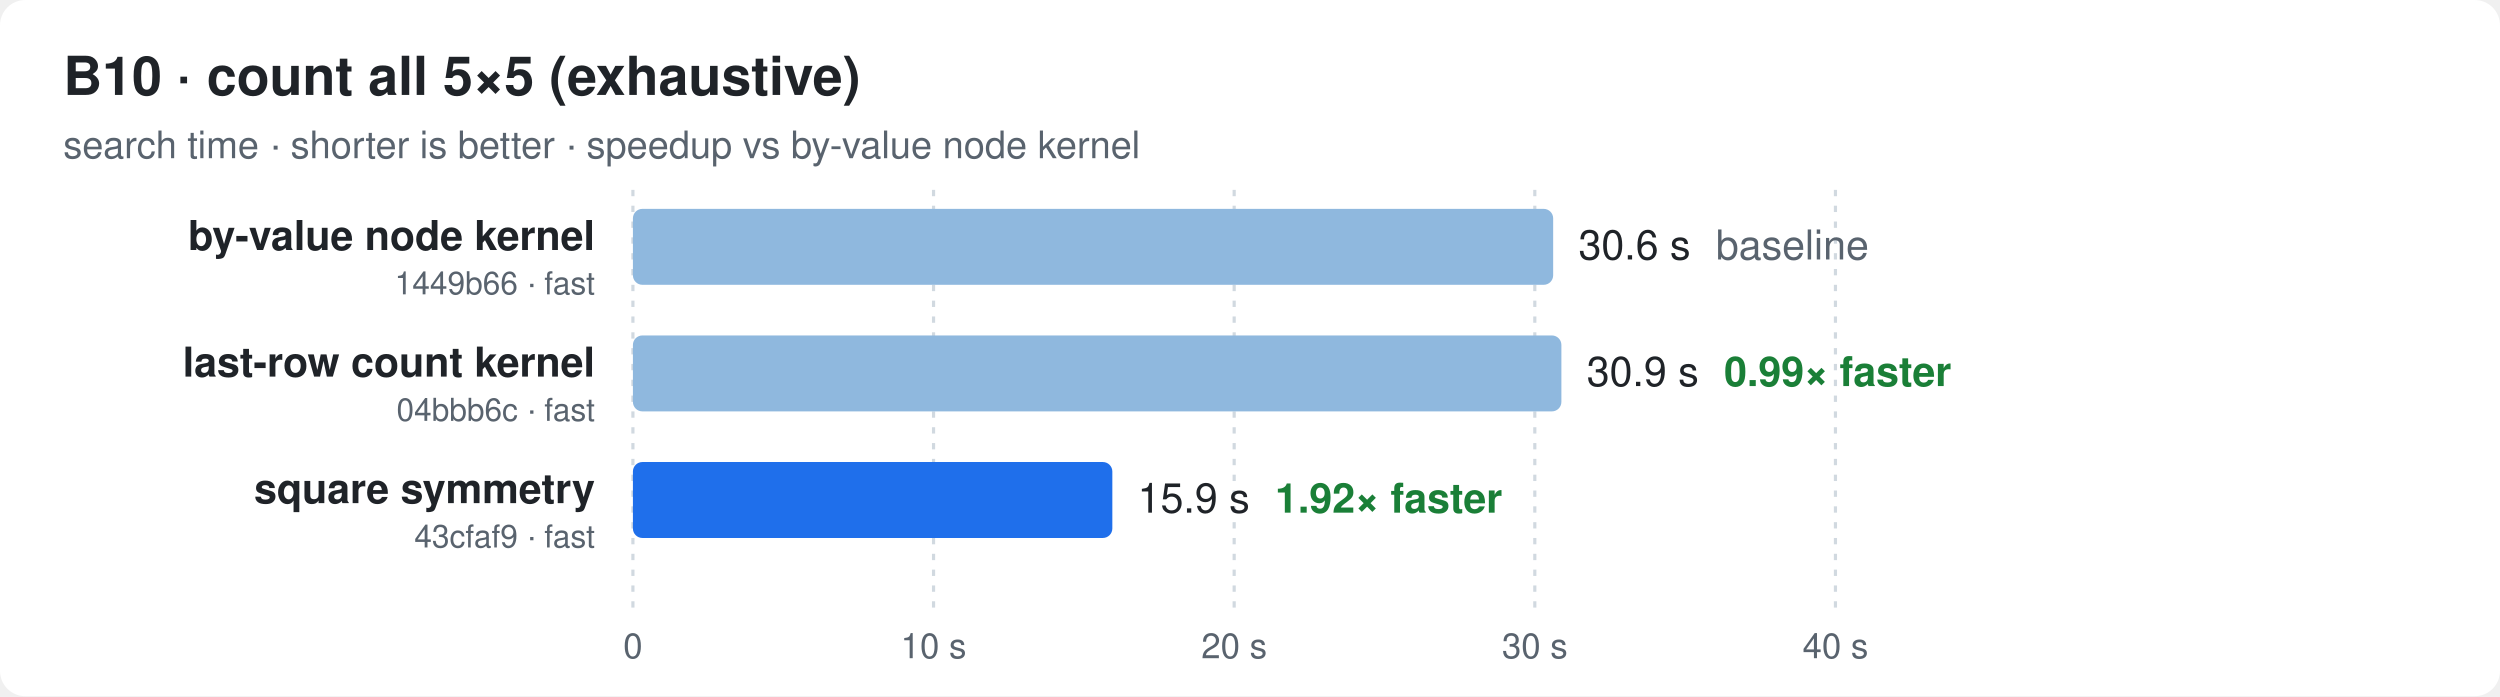
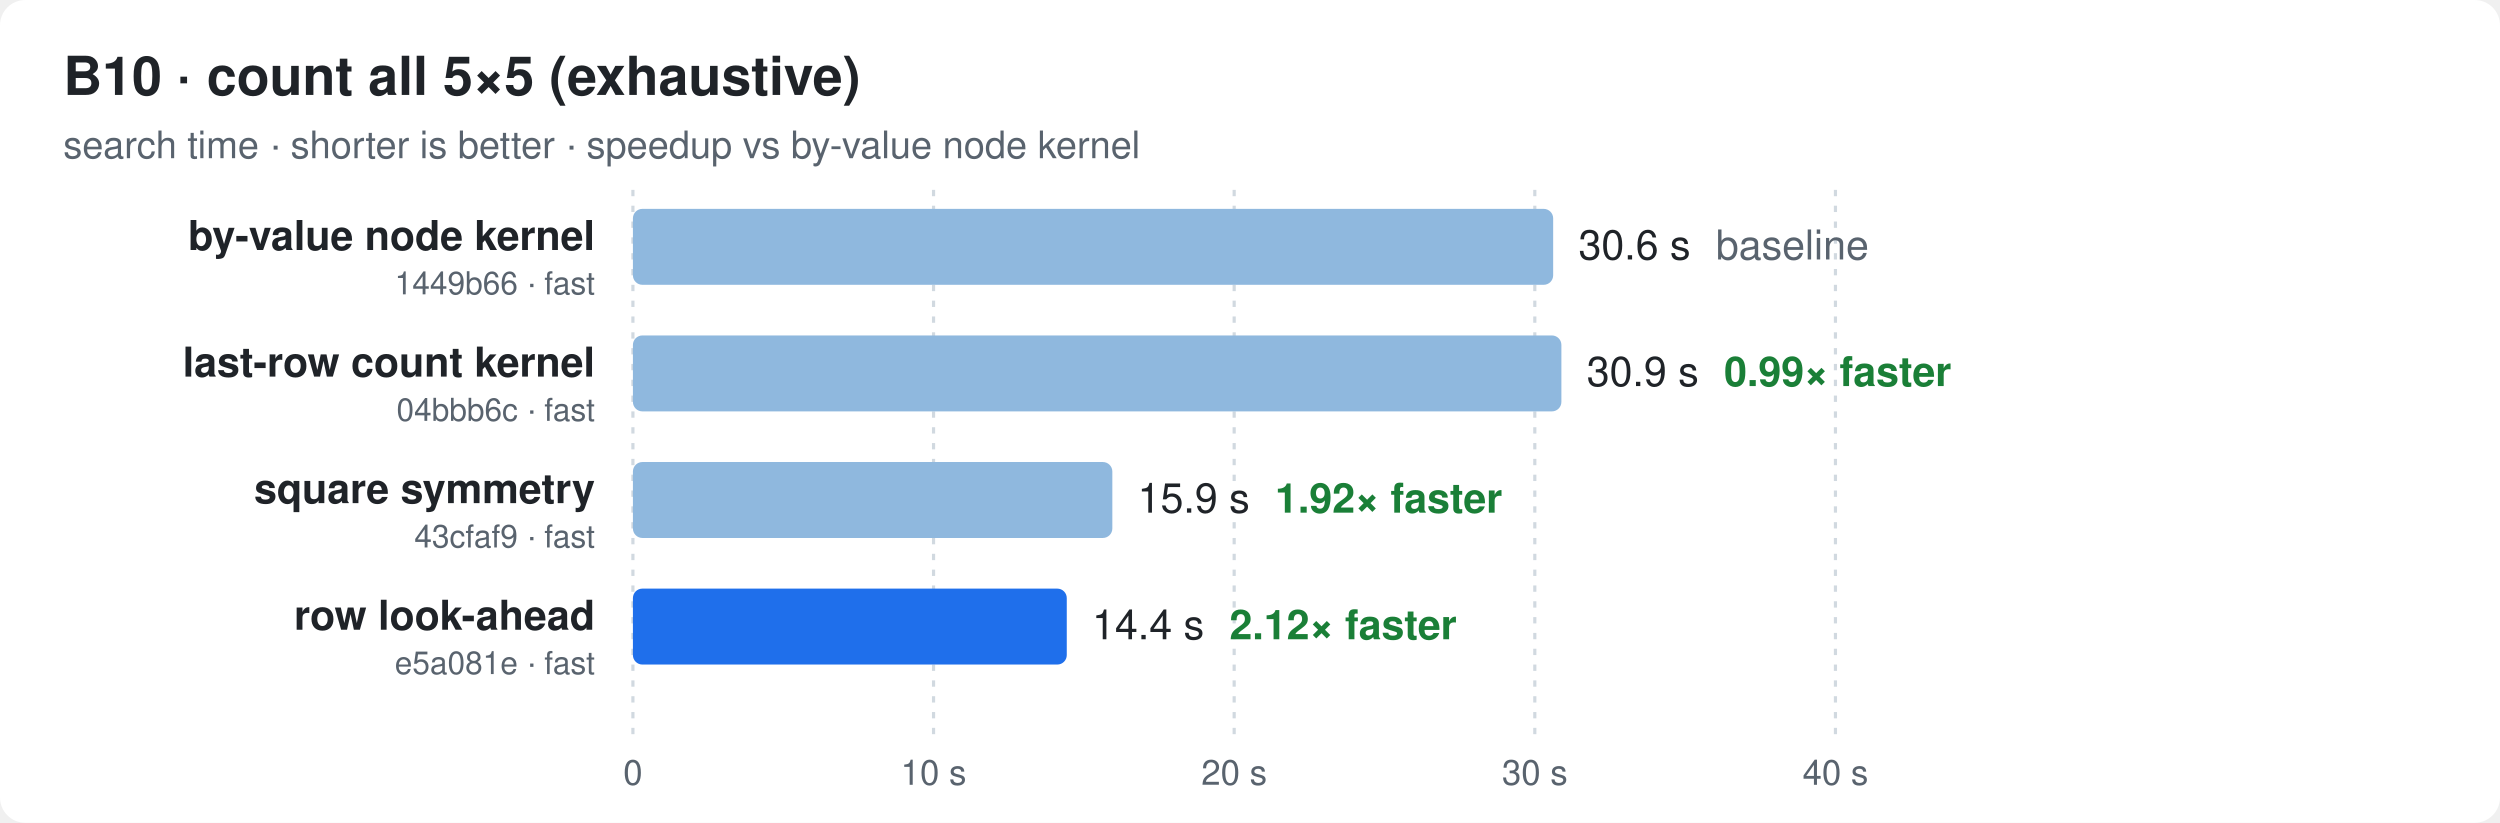
- <svg xmlns="http://www.w3.org/2000/svg" width="790" height="220" viewBox="0 0 790 220" font-family="ui-sans-serif,-apple-system,Segoe UI,Helvetica,Arial,sans-serif">
+ <svg xmlns="http://www.w3.org/2000/svg" width="790" height="260" viewBox="0 0 790 260" font-family="ui-sans-serif,-apple-system,Segoe UI,Helvetica,Arial,sans-serif">
  <style>
  .bg{fill:#ffffff} .t{fill:#1f2328} .m{fill:#59636e} .g{stroke:#d1d9e0}
  .bar{fill:#8fb8de} .best{fill:#1f6feb} .x{fill:#1a7f37;font-weight:600}
  @media (prefers-color-scheme: dark){
    .bg{fill:#0d1117} .t{fill:#e6edf3} .m{fill:#9198a1} .g{stroke:#30363d}
    .bar{fill:#2f5f8f} .best{fill:#4493f8} .x{fill:#3fb950}
  }
</style>
-   <rect class="bg" width="790" height="220" rx="8" />
+   <rect class="bg" width="790" height="260" rx="8" />
  <text class="t" x="20" y="30" font-size="17" font-weight="700">B10 · count all 5×5 (exhaustive)</text>
  <text class="m" x="20" y="50" font-size="12">search time · shorter is better · speedup vs by-value node kernel</text>
-   <line class="g" x1="200.0" x2="200.0" y1="60" y2="192" stroke-dasharray="2 3" />
-   <text class="m" x="200.0" y="208" font-size="11" text-anchor="middle">0</text>
-   <line class="g" x1="295.0" x2="295.0" y1="60" y2="192" stroke-dasharray="2 3" />
-   <text class="m" x="295.0" y="208" font-size="11" text-anchor="middle">10 s</text>
-   <line class="g" x1="390.0" x2="390.0" y1="60" y2="192" stroke-dasharray="2 3" />
-   <text class="m" x="390.0" y="208" font-size="11" text-anchor="middle">20 s</text>
-   <line class="g" x1="485.0" x2="485.0" y1="60" y2="192" stroke-dasharray="2 3" />
-   <text class="m" x="485.0" y="208" font-size="11" text-anchor="middle">30 s</text>
-   <line class="g" x1="580.0" x2="580.0" y1="60" y2="192" stroke-dasharray="2 3" />
-   <text class="m" x="580.0" y="208" font-size="11" text-anchor="middle">40 s</text>
+   <line class="g" x1="200.0" x2="200.0" y1="60" y2="232" stroke-dasharray="2 3" />
+   <text class="m" x="200.0" y="248" font-size="11" text-anchor="middle">0</text>
+   <line class="g" x1="295.0" x2="295.0" y1="60" y2="232" stroke-dasharray="2 3" />
+   <text class="m" x="295.0" y="248" font-size="11" text-anchor="middle">10 s</text>
+   <line class="g" x1="390.0" x2="390.0" y1="60" y2="232" stroke-dasharray="2 3" />
+   <text class="m" x="390.0" y="248" font-size="11" text-anchor="middle">20 s</text>
+   <line class="g" x1="485.0" x2="485.0" y1="60" y2="232" stroke-dasharray="2 3" />
+   <text class="m" x="485.0" y="248" font-size="11" text-anchor="middle">30 s</text>
+   <line class="g" x1="580.0" x2="580.0" y1="60" y2="232" stroke-dasharray="2 3" />
+   <text class="m" x="580.0" y="248" font-size="11" text-anchor="middle">40 s</text>
  <text class="t" x="188" y="79.0" font-size="13" font-weight="600" text-anchor="end">by-value node kernel</text>
  <text class="m" x="188" y="93.0" font-size="10" text-anchor="end">1449b66 · fast</text>
  <rect class="bar" x="200" y="66" width="290.8" height="24" rx="3" />
  <text class="t" x="498.8" y="82.0" font-size="13">30.6 s<tspan class="m" dx="8">baseline</tspan>
  </text>
  <text class="t" x="188" y="119.0" font-size="13" font-weight="600" text-anchor="end">last-row count kernel</text>
  <text class="m" x="188" y="133.0" font-size="10" text-anchor="end">04bbb6c · fast</text>
  <rect class="bar" x="200" y="106" width="293.4" height="24" rx="3" />
  <text class="t" x="501.4" y="122.0" font-size="13">30.9 s<tspan class="x" dx="8">0.99× faster</tspan>
  </text>
  <text class="t" x="188" y="159.0" font-size="13" font-weight="600" text-anchor="end">square symmetry</text>
  <text class="m" x="188" y="173.0" font-size="10" text-anchor="end">43cfaf9 · fast</text>
-   <rect class="best" x="200" y="146" width="151.5" height="24" rx="3" />
+   <rect class="bar" x="200" y="146" width="151.5" height="24" rx="3" />
  <text class="t" x="359.5" y="162.0" font-size="13">15.9 s<tspan class="x" dx="8">1.92× faster</tspan>
  </text>
+   <text class="t" x="188" y="199.0" font-size="13" font-weight="600" text-anchor="end">row look-ahead</text>
+   <text class="m" x="188" y="213.0" font-size="10" text-anchor="end">e5a081e · fast</text>
+   <rect class="best" x="200" y="186" width="137.1" height="24" rx="3" />
+   <text class="t" x="345.1" y="202.0" font-size="13">14.4 s<tspan class="x" dx="8">2.12× faster</tspan>
+   </text>
</svg>
